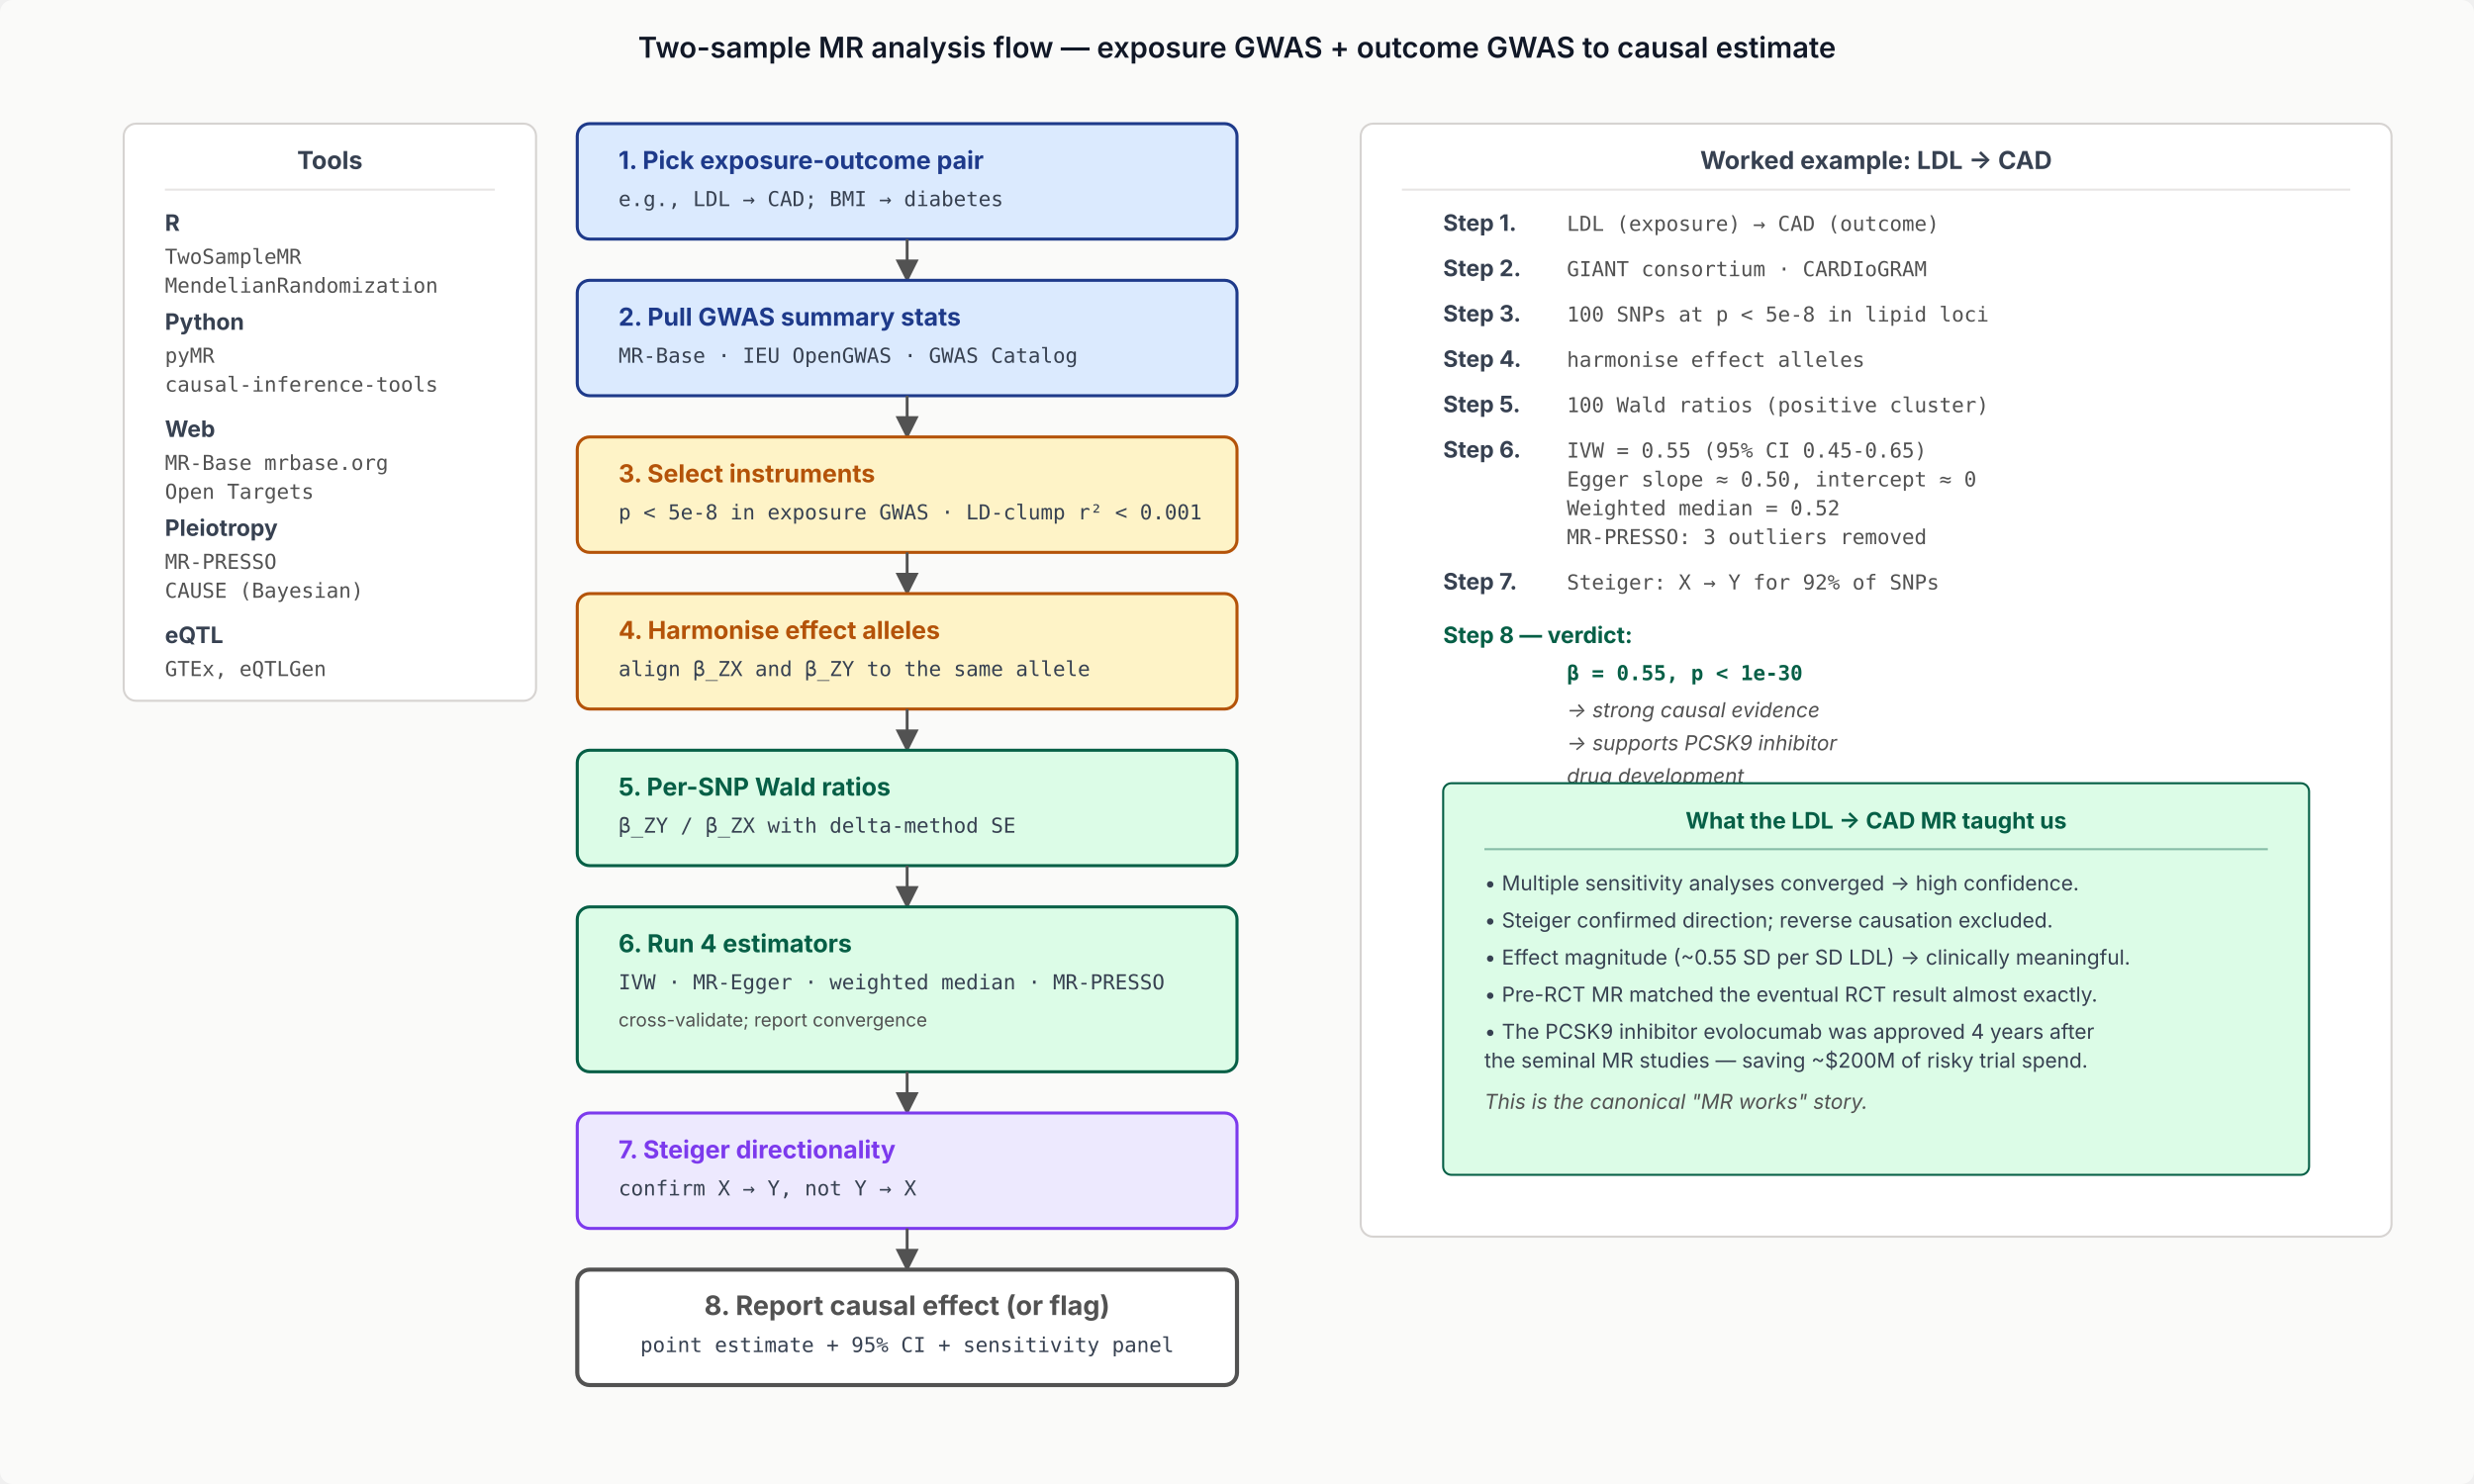
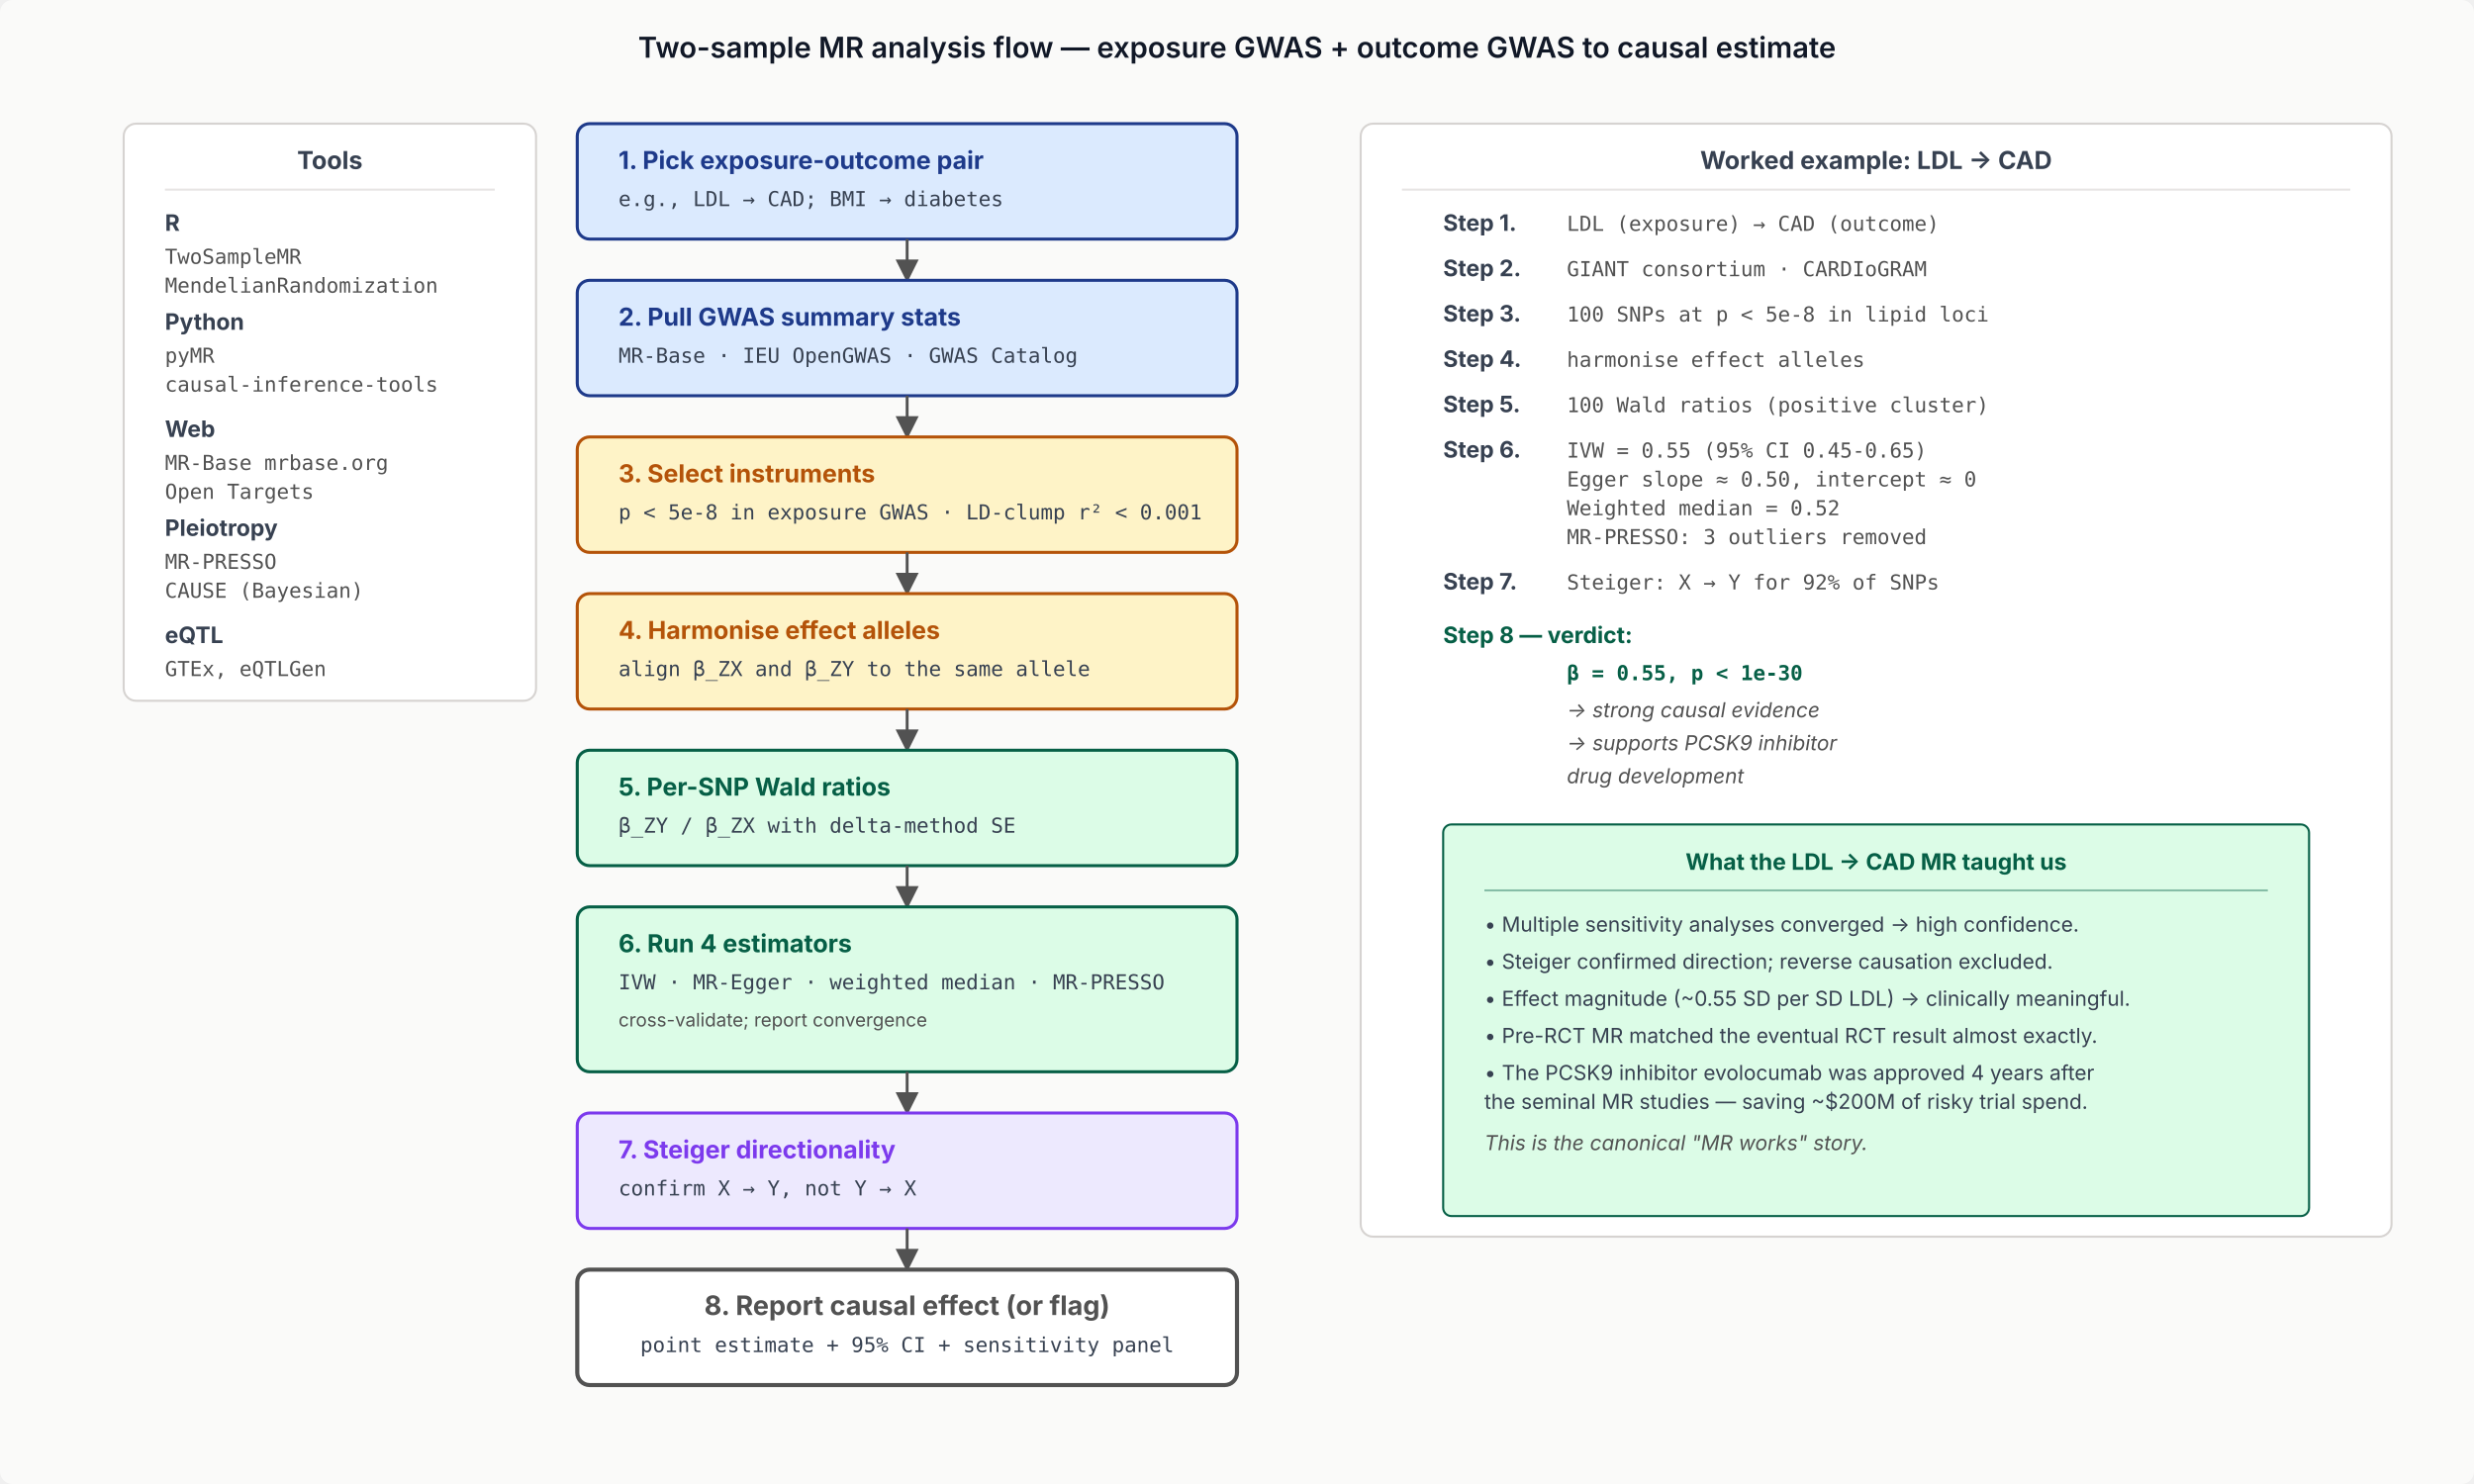
<svg xmlns="http://www.w3.org/2000/svg" viewBox="0 0 1200 720" width="1200" height="720" font-family="Inter, sans-serif">
  <defs>
    <style>text { font-family: Inter, sans-serif; } .mono { font-family: 'JetBrains Mono', monospace; font-size: 10px; }</style>
    <marker id="arr3" viewBox="0 0 10 10" refX="9" refY="5" markerWidth="8" markerHeight="8" orient="auto">
      <path d="M 0 0 L 10 5 L 0 10 z" fill="#525252" />
    </marker>
  </defs>
  <rect width="1200" height="720" fill="#fafaf9" rx="6" />
  <text x="600" y="28" text-anchor="middle" font-size="14" font-weight="600" fill="#111827">Two-sample MR analysis flow — exposure GWAS + outcome GWAS to causal estimate</text>
  <g transform="translate(280,60)">
    <g>
      <rect x="0" y="0" width="320" height="56" fill="#dbeafe" stroke="#1e3a8a" stroke-width="1.5" rx="6" />
      <text x="20" y="22" font-size="12" font-weight="700" fill="#1e3a8a">1. Pick exposure-outcome pair</text>
      <text x="20" y="40" font-size="10" class="mono" fill="#374151">e.g., LDL → CAD; BMI → diabetes</text>
    </g>
    <line x1="160" y1="56" x2="160" y2="76" stroke="#525252" stroke-width="1.4" marker-end="url(#arr3)" />
    <g transform="translate(0,76)">
      <rect x="0" y="0" width="320" height="56" fill="#dbeafe" stroke="#1e3a8a" stroke-width="1.5" rx="6" />
      <text x="20" y="22" font-size="12" font-weight="700" fill="#1e3a8a">2. Pull GWAS summary stats</text>
      <text x="20" y="40" font-size="10" class="mono" fill="#374151">MR-Base · IEU OpenGWAS · GWAS Catalog</text>
    </g>
    <line x1="160" y1="132" x2="160" y2="152" stroke="#525252" stroke-width="1.4" marker-end="url(#arr3)" />
    <g transform="translate(0,152)">
      <rect x="0" y="0" width="320" height="56" fill="#fef3c7" stroke="#b45309" stroke-width="1.5" rx="6" />
      <text x="20" y="22" font-size="12" font-weight="700" fill="#b45309">3. Select instruments</text>
      <text x="20" y="40" font-size="10" class="mono" fill="#374151">p &lt; 5e-8 in exposure GWAS · LD-clump r² &lt; 0.001</text>
    </g>
    <line x1="160" y1="208" x2="160" y2="228" stroke="#525252" stroke-width="1.4" marker-end="url(#arr3)" />
    <g transform="translate(0,228)">
      <rect x="0" y="0" width="320" height="56" fill="#fef3c7" stroke="#b45309" stroke-width="1.5" rx="6" />
      <text x="20" y="22" font-size="12" font-weight="700" fill="#b45309">4. Harmonise effect alleles</text>
      <text x="20" y="40" font-size="10" class="mono" fill="#374151">align β_ZX and β_ZY to the same allele</text>
    </g>
    <line x1="160" y1="284" x2="160" y2="304" stroke="#525252" stroke-width="1.4" marker-end="url(#arr3)" />
    <g transform="translate(0,304)">
      <rect x="0" y="0" width="320" height="56" fill="#dcfce7" stroke="#065f46" stroke-width="1.5" rx="6" />
      <text x="20" y="22" font-size="12" font-weight="700" fill="#065f46">5. Per-SNP Wald ratios</text>
      <text x="20" y="40" font-size="10" class="mono" fill="#374151">β_ZY / β_ZX with delta-method SE</text>
    </g>
    <line x1="160" y1="360" x2="160" y2="380" stroke="#525252" stroke-width="1.4" marker-end="url(#arr3)" />
    <g transform="translate(0,380)">
      <rect x="0" y="0" width="320" height="80" fill="#dcfce7" stroke="#065f46" stroke-width="1.5" rx="6" />
      <text x="20" y="22" font-size="12" font-weight="700" fill="#065f46">6. Run 4 estimators</text>
      <text x="20" y="40" font-size="10" class="mono" fill="#374151">IVW · MR-Egger · weighted median · MR-PRESSO</text>
      <text x="20" y="58" font-size="9" fill="#525252">cross-validate; report convergence</text>
    </g>
    <line x1="160" y1="460" x2="160" y2="480" stroke="#525252" stroke-width="1.4" marker-end="url(#arr3)" />
    <g transform="translate(0,480)">
      <rect x="0" y="0" width="320" height="56" fill="#ede9fe" stroke="#7c3aed" stroke-width="1.5" rx="6" />
      <text x="20" y="22" font-size="12" font-weight="700" fill="#7c3aed">7. Steiger directionality</text>
      <text x="20" y="40" font-size="10" class="mono" fill="#374151">confirm X → Y, not Y → X</text>
    </g>
    <line x1="160" y1="536" x2="160" y2="556" stroke="#525252" stroke-width="1.4" marker-end="url(#arr3)" />
    <g transform="translate(0,556)">
      <rect x="0" y="0" width="320" height="56" fill="#fff" stroke="#525252" stroke-width="2" rx="6" />
      <text x="160" y="22" text-anchor="middle" font-size="13" font-weight="700" fill="#525252">8. Report causal effect (or flag)</text>
      <text x="160" y="40" text-anchor="middle" font-size="10" class="mono" fill="#374151">point estimate + 95% CI + sensitivity panel</text>
    </g>
  </g>
  <g transform="translate(60,60)">
    <rect width="200" height="280" fill="#fff" stroke="#d6d3d1" rx="6" />
    <text x="100" y="22" text-anchor="middle" font-size="12" font-weight="700" fill="#374151">Tools</text>
    <line x1="20" y1="32" x2="180" y2="32" stroke="#e7e5e4" />
    <g transform="translate(20,52)" font-size="11" fill="#374151">
      <text x="0" y="0" font-weight="700">R</text>
      <text x="0" y="16" class="mono" fill="#525252">TwoSampleMR</text>
      <text x="0" y="30" class="mono" fill="#525252">MendelianRandomization</text>
      <text x="0" y="48" font-weight="700">Python</text>
      <text x="0" y="64" class="mono" fill="#525252">pyMR</text>
      <text x="0" y="78" class="mono" fill="#525252">causal-inference-tools</text>
      <text x="0" y="100" font-weight="700">Web</text>
      <text x="0" y="116" class="mono" fill="#525252">MR-Base mrbase.org</text>
      <text x="0" y="130" class="mono" fill="#525252">Open Targets</text>
      <text x="0" y="148" font-weight="700">Pleiotropy</text>
      <text x="0" y="164" class="mono" fill="#525252">MR-PRESSO</text>
      <text x="0" y="178" class="mono" fill="#525252">CAUSE (Bayesian)</text>
      <text x="0" y="200" font-weight="700">eQTL</text>
      <text x="0" y="216" class="mono" fill="#525252">GTEx, eQTLGen</text>
    </g>
  </g>
  <g transform="translate(660,60)">
    <rect width="500" height="540" fill="#fff" stroke="#d6d3d1" rx="6" />
    <text x="250" y="22" text-anchor="middle" font-size="12" font-weight="700" fill="#374151">Worked example: LDL → CAD</text>
    <line x1="20" y1="32" x2="480" y2="32" stroke="#e7e5e4" />
    <g transform="translate(40,52)" font-size="11" fill="#374151">
      <text x="0" y="0" font-weight="700">Step 1.</text>
      <text x="60" y="0" class="mono" fill="#525252">LDL (exposure) → CAD (outcome)</text>
      <text x="0" y="22" font-weight="700">Step 2.</text>
      <text x="60" y="22" class="mono" fill="#525252">GIANT consortium · CARDIoGRAM</text>
      <text x="0" y="44" font-weight="700">Step 3.</text>
      <text x="60" y="44" class="mono" fill="#525252">100 SNPs at p &lt; 5e-8 in lipid loci</text>
      <text x="0" y="66" font-weight="700">Step 4.</text>
      <text x="60" y="66" class="mono" fill="#525252">harmonise effect alleles</text>
      <text x="0" y="88" font-weight="700">Step 5.</text>
      <text x="60" y="88" class="mono" fill="#525252">100 Wald ratios (positive cluster)</text>
      <text x="0" y="110" font-weight="700">Step 6.</text>
      <text x="60" y="110" class="mono" fill="#525252">IVW = 0.55 (95% CI 0.45-0.65)</text>
      <text x="60" y="124" class="mono" fill="#525252">Egger slope ≈ 0.50, intercept ≈ 0</text>
      <text x="60" y="138" class="mono" fill="#525252">Weighted median = 0.52</text>
      <text x="60" y="152" class="mono" fill="#525252">MR-PRESSO: 3 outliers removed</text>
      <text x="0" y="174" font-weight="700">Step 7.</text>
      <text x="60" y="174" class="mono" fill="#525252">Steiger: X → Y for 92% of SNPs</text>
      <text x="0" y="200" font-weight="700" fill="#065f46">Step 8 — verdict:</text>
      <text x="60" y="218" font-size="14" font-weight="700" fill="#065f46" class="mono">β = 0.55, p &lt; 1e-30</text>
      <text x="60" y="236" font-size="10" font-style="italic" fill="#525252">→ strong causal evidence</text>
      <text x="60" y="252" font-size="10" font-style="italic" fill="#525252">→ supports PCSK9 inhibitor</text>
      <text x="60" y="268" font-size="10" font-style="italic" fill="#525252">drug development</text>
    </g>
-     <g transform="translate(40,320)">
+     <g transform="translate(40,340)">
      <rect width="420" height="190" fill="#dcfce7" stroke="#065f46" rx="4" />
      <text x="210" y="22" text-anchor="middle" font-size="11" font-weight="700" fill="#065f46">What the LDL → CAD MR taught us</text>
      <line x1="20" y1="32" x2="400" y2="32" stroke="#065f46" opacity="0.4" />
      <g transform="translate(20,52)" font-size="10" fill="#374151">
        <text x="0" y="0">• Multiple sensitivity analyses converged → high confidence.</text>
        <text x="0" y="18">• Steiger confirmed direction; reverse causation excluded.</text>
        <text x="0" y="36">• Effect magnitude (~0.55 SD per SD LDL) → clinically meaningful.</text>
        <text x="0" y="54">• Pre-RCT MR matched the eventual RCT result almost exactly.</text>
        <text x="0" y="72">• The PCSK9 inhibitor evolocumab was approved 4 years after</text>
        <text x="0" y="86">  the seminal MR studies — saving ~$200M of risky trial spend.</text>
        <text x="0" y="106" font-style="italic" fill="#525252">This is the canonical "MR works" story.</text>
      </g>
    </g>
  </g>
</svg>
